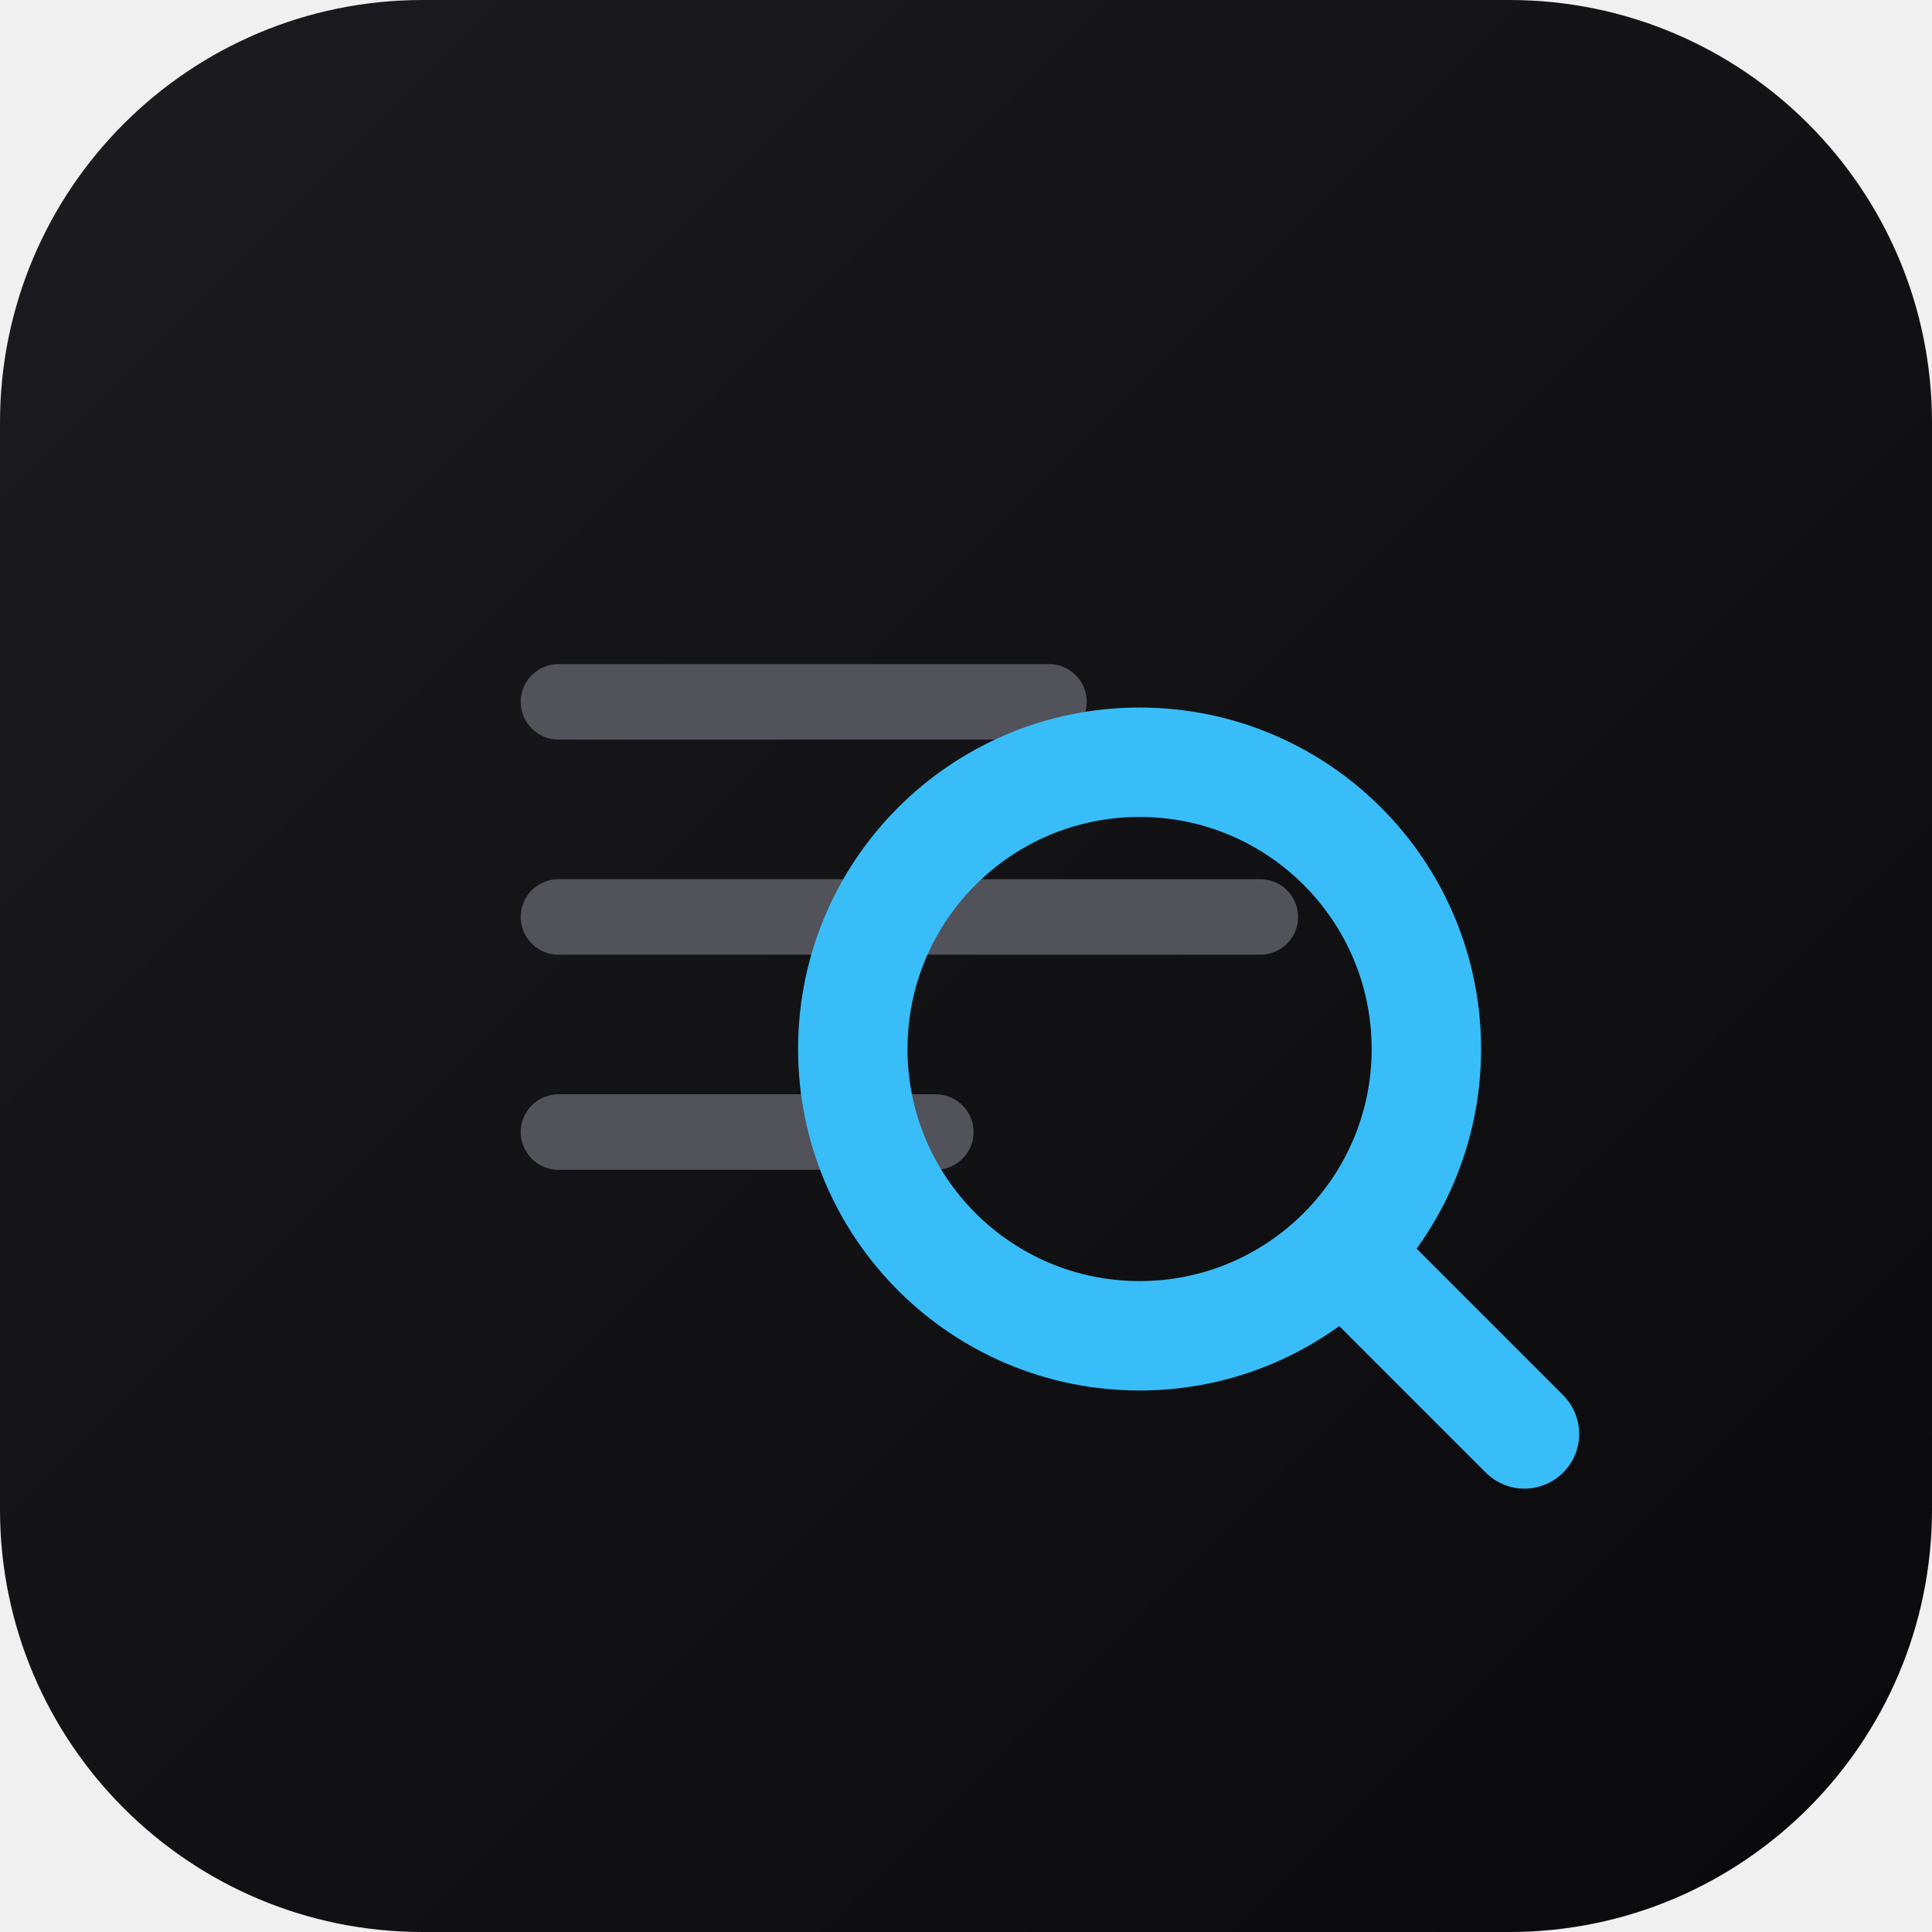
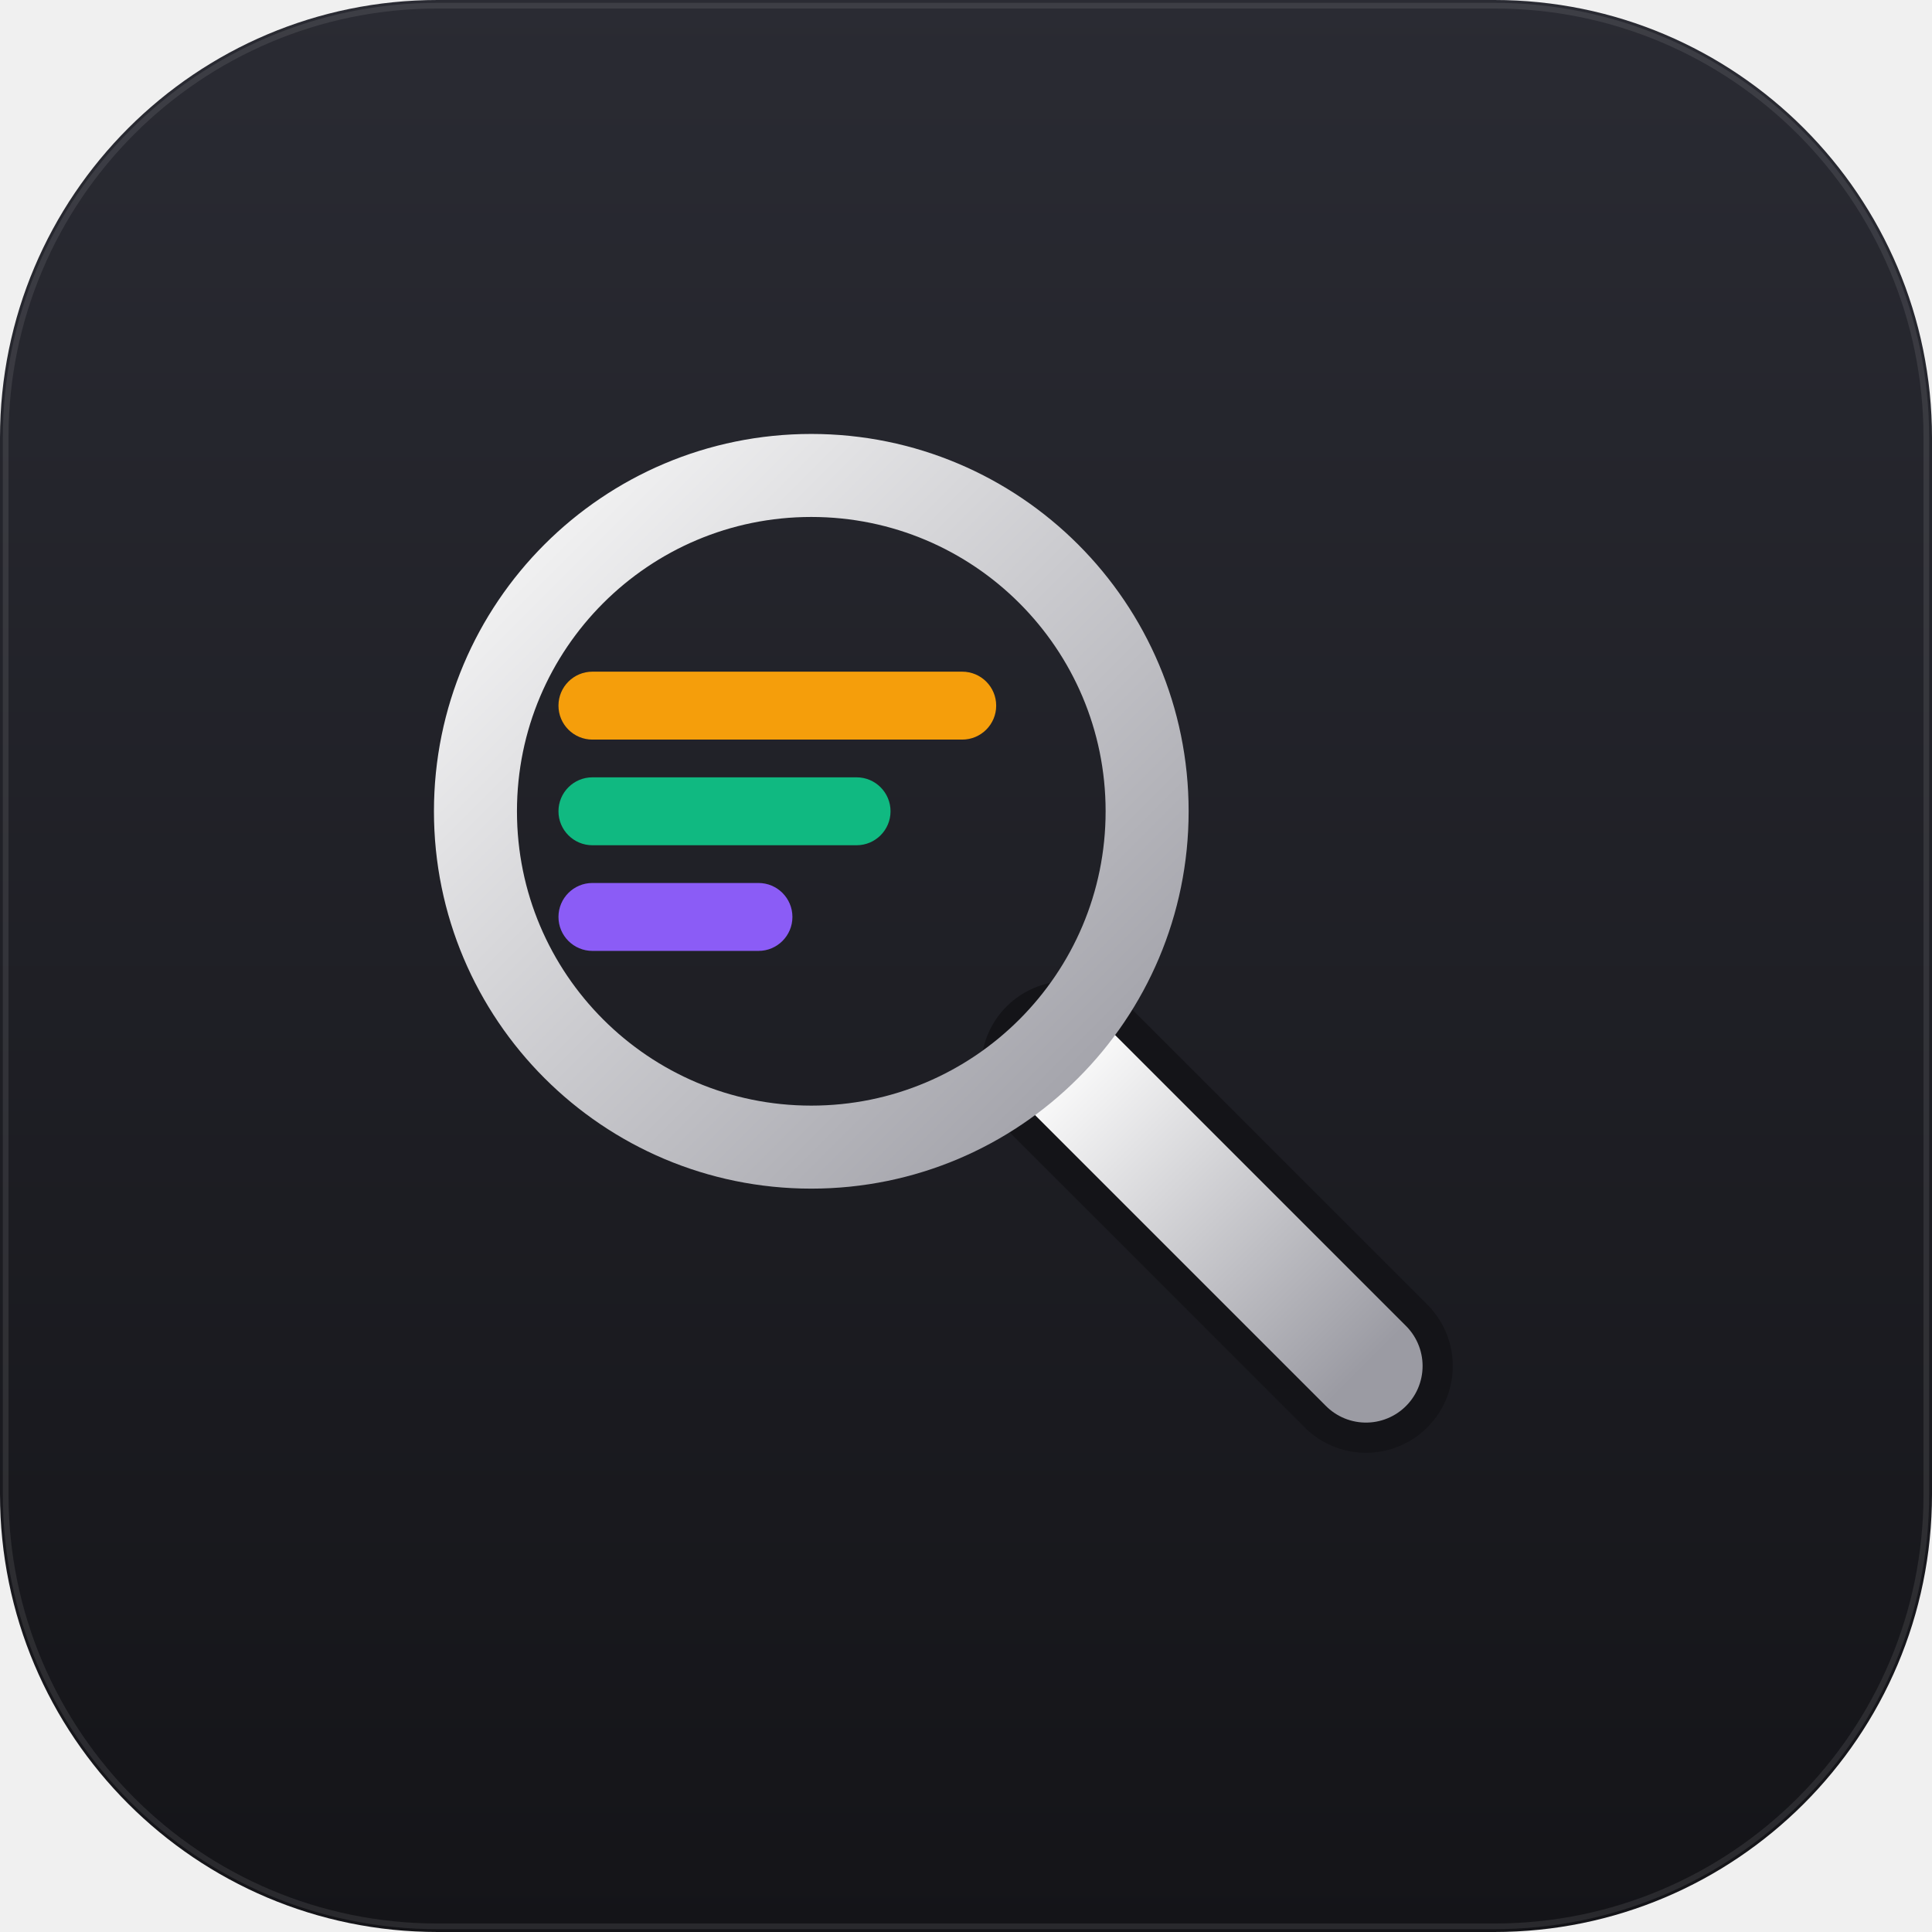
- <svg xmlns="http://www.w3.org/2000/svg" width="1024" height="1024" viewBox="0 0 1024 1024">
+ <svg xmlns="http://www.w3.org/2000/svg" viewBox="0 0 1024 1024" role="img" aria-label="AI Session Finder logo">
  <defs>
-     <linearGradient id="bg" x1="0" y1="0" x2="1" y2="1">
-       <stop offset="0" stop-color="#1c1c20" />
-       <stop offset="1" stop-color="#09090b" />
+     <linearGradient id="tile" x1="0" y1="0" x2="0" y2="1">
+       <stop offset="0" stop-color="#2a2b33" />
+       <stop offset="1" stop-color="#141418" />
    </linearGradient>
+     <linearGradient id="ring" x1="0" y1="0" x2="1" y2="1">
+       <stop offset="0" stop-color="#fafafa" />
+       <stop offset="1" stop-color="#9b9ba3" />
+     </linearGradient>
+     <clipPath id="lens">
+       <circle cx="430" cy="430" r="178" />
+     </clipPath>
  </defs>
-   <rect width="1024" height="1024" rx="224" fill="url(#bg)" />
-   <g stroke="#52525b" stroke-width="40" stroke-linecap="round">
-     <line x1="296" y1="372" x2="556" y2="372" />
-     <line x1="296" y1="486" x2="668" y2="486" />
-     <line x1="296" y1="600" x2="496" y2="600" />
+   <rect width="1024" height="1024" rx="232" fill="url(#tile)" />
+   <rect x="3" y="3" width="1018" height="1018" rx="229" fill="none" stroke="#ffffff" stroke-opacity="0.09" stroke-width="3" />
+   <g clip-path="url(#lens)">
+     <rect x="296" y="356" width="232" height="36" rx="18" fill="#f59e0b" />
+     <rect x="296" y="412" width="176" height="36" rx="18" fill="#10b981" />
+     <rect x="296" y="468" width="124" height="36" rx="18" fill="#8b5cf6" />
  </g>
-   <g fill="none" stroke="#38bdf8" stroke-width="58" stroke-linecap="round">
-     <circle cx="604" cy="556" r="152" />
-     <line x1="716" y1="668" x2="808" y2="760" />
-   </g>
+   <line x1="566" y1="566" x2="724" y2="724" stroke="#141418" stroke-width="92" stroke-linecap="round" />
+   <line x1="566" y1="566" x2="724" y2="724" stroke="url(#ring)" stroke-width="60" stroke-linecap="round" />
+   <circle cx="430" cy="430" r="178" fill="none" stroke="url(#ring)" stroke-width="44" />
</svg>
